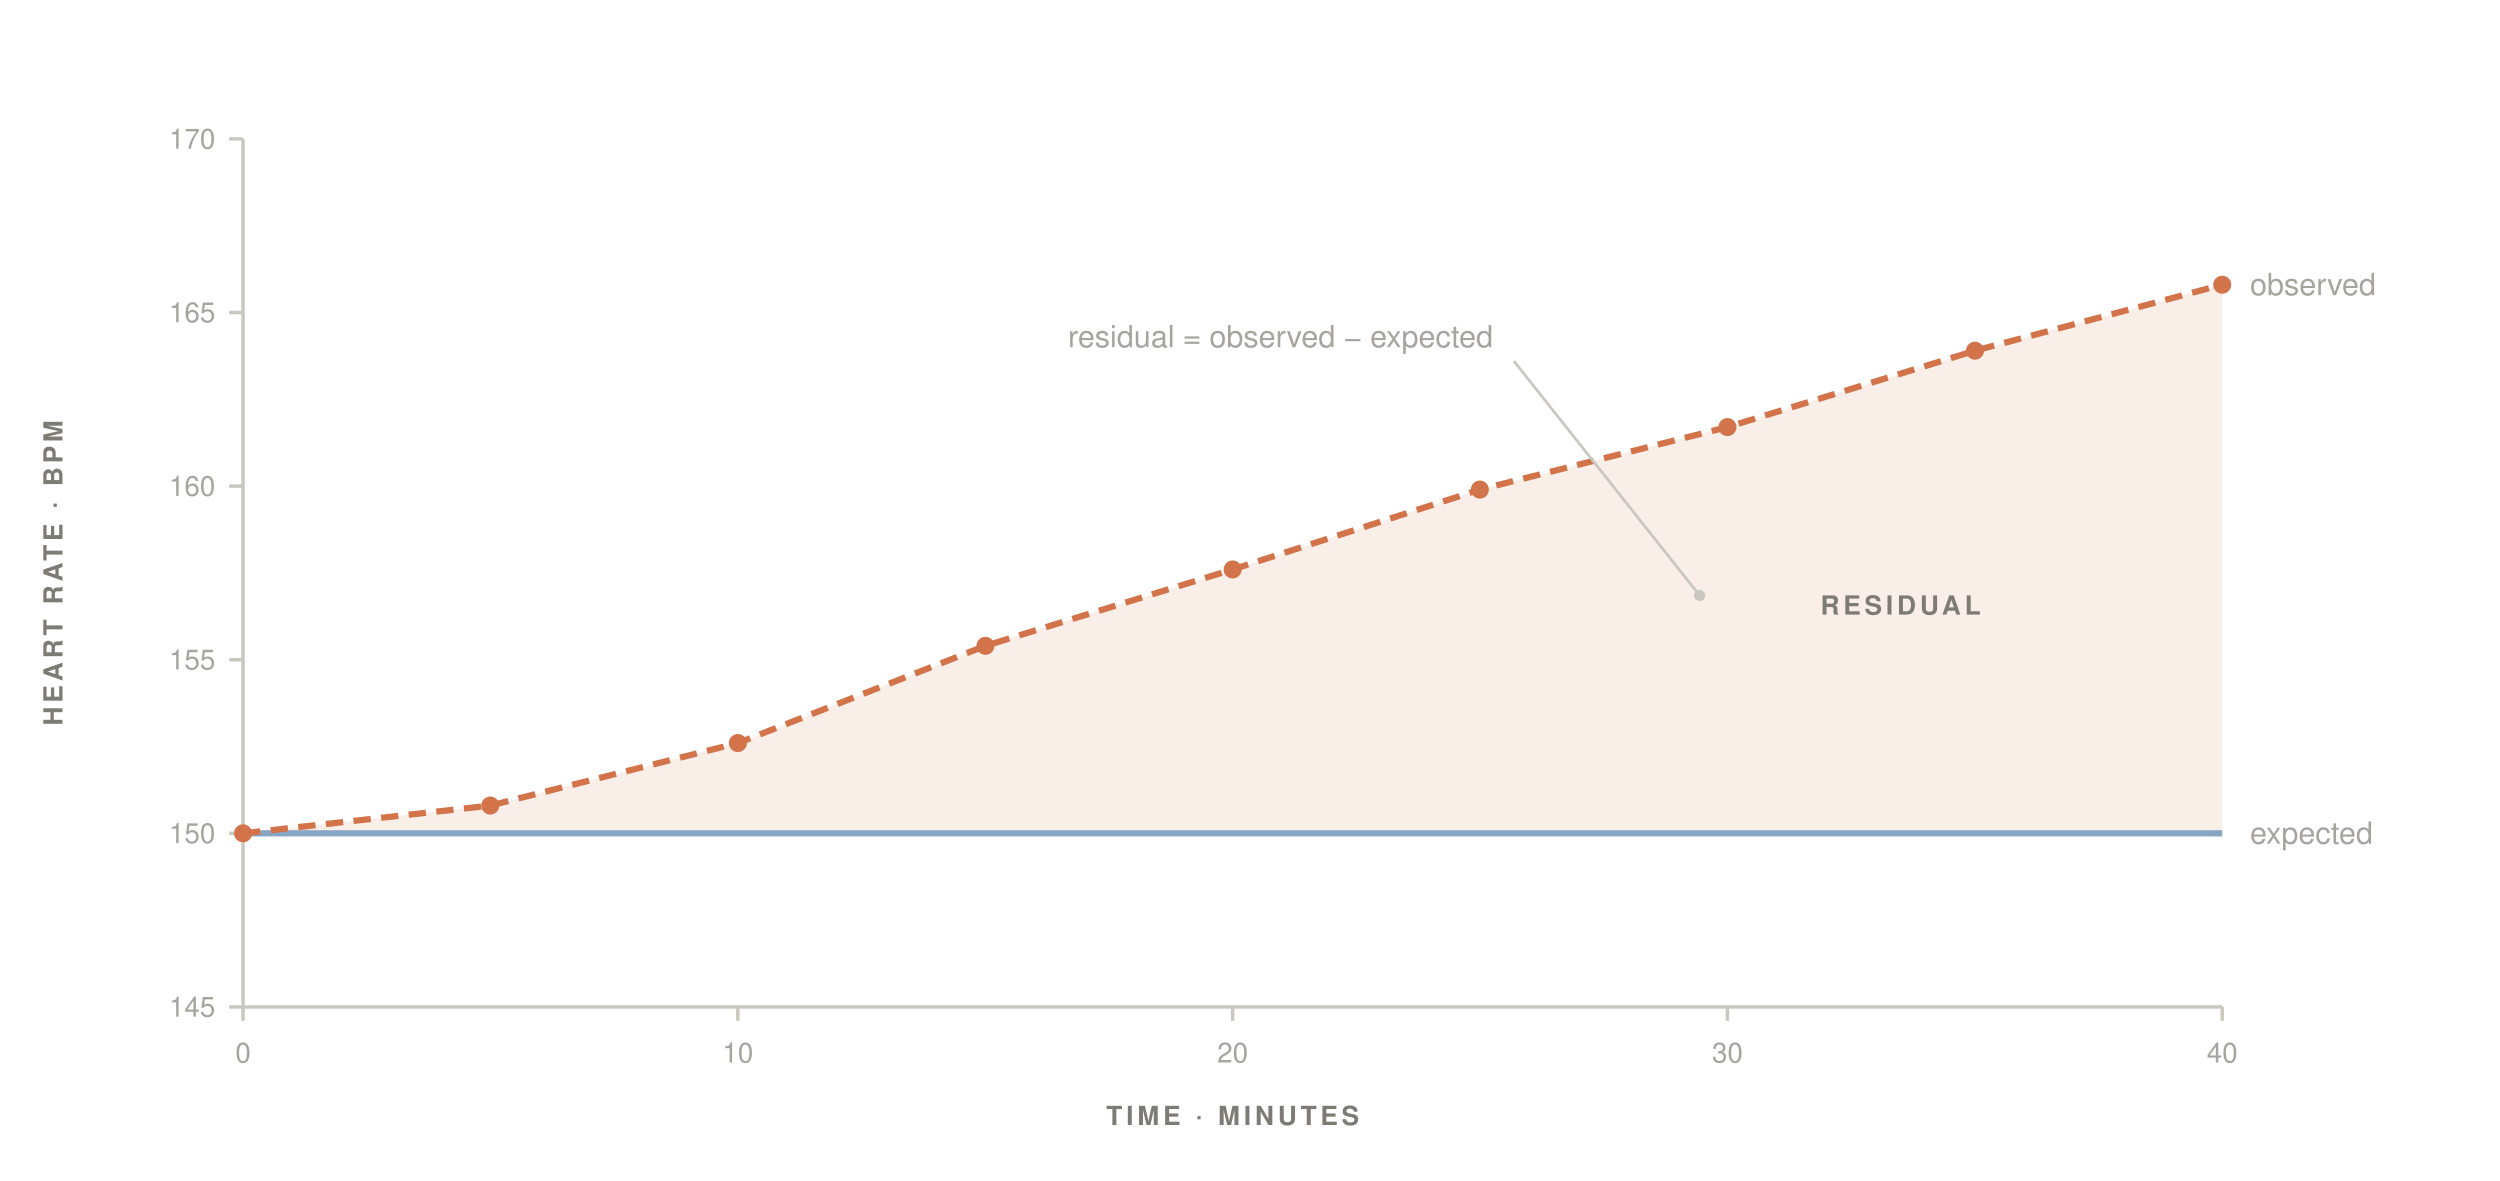
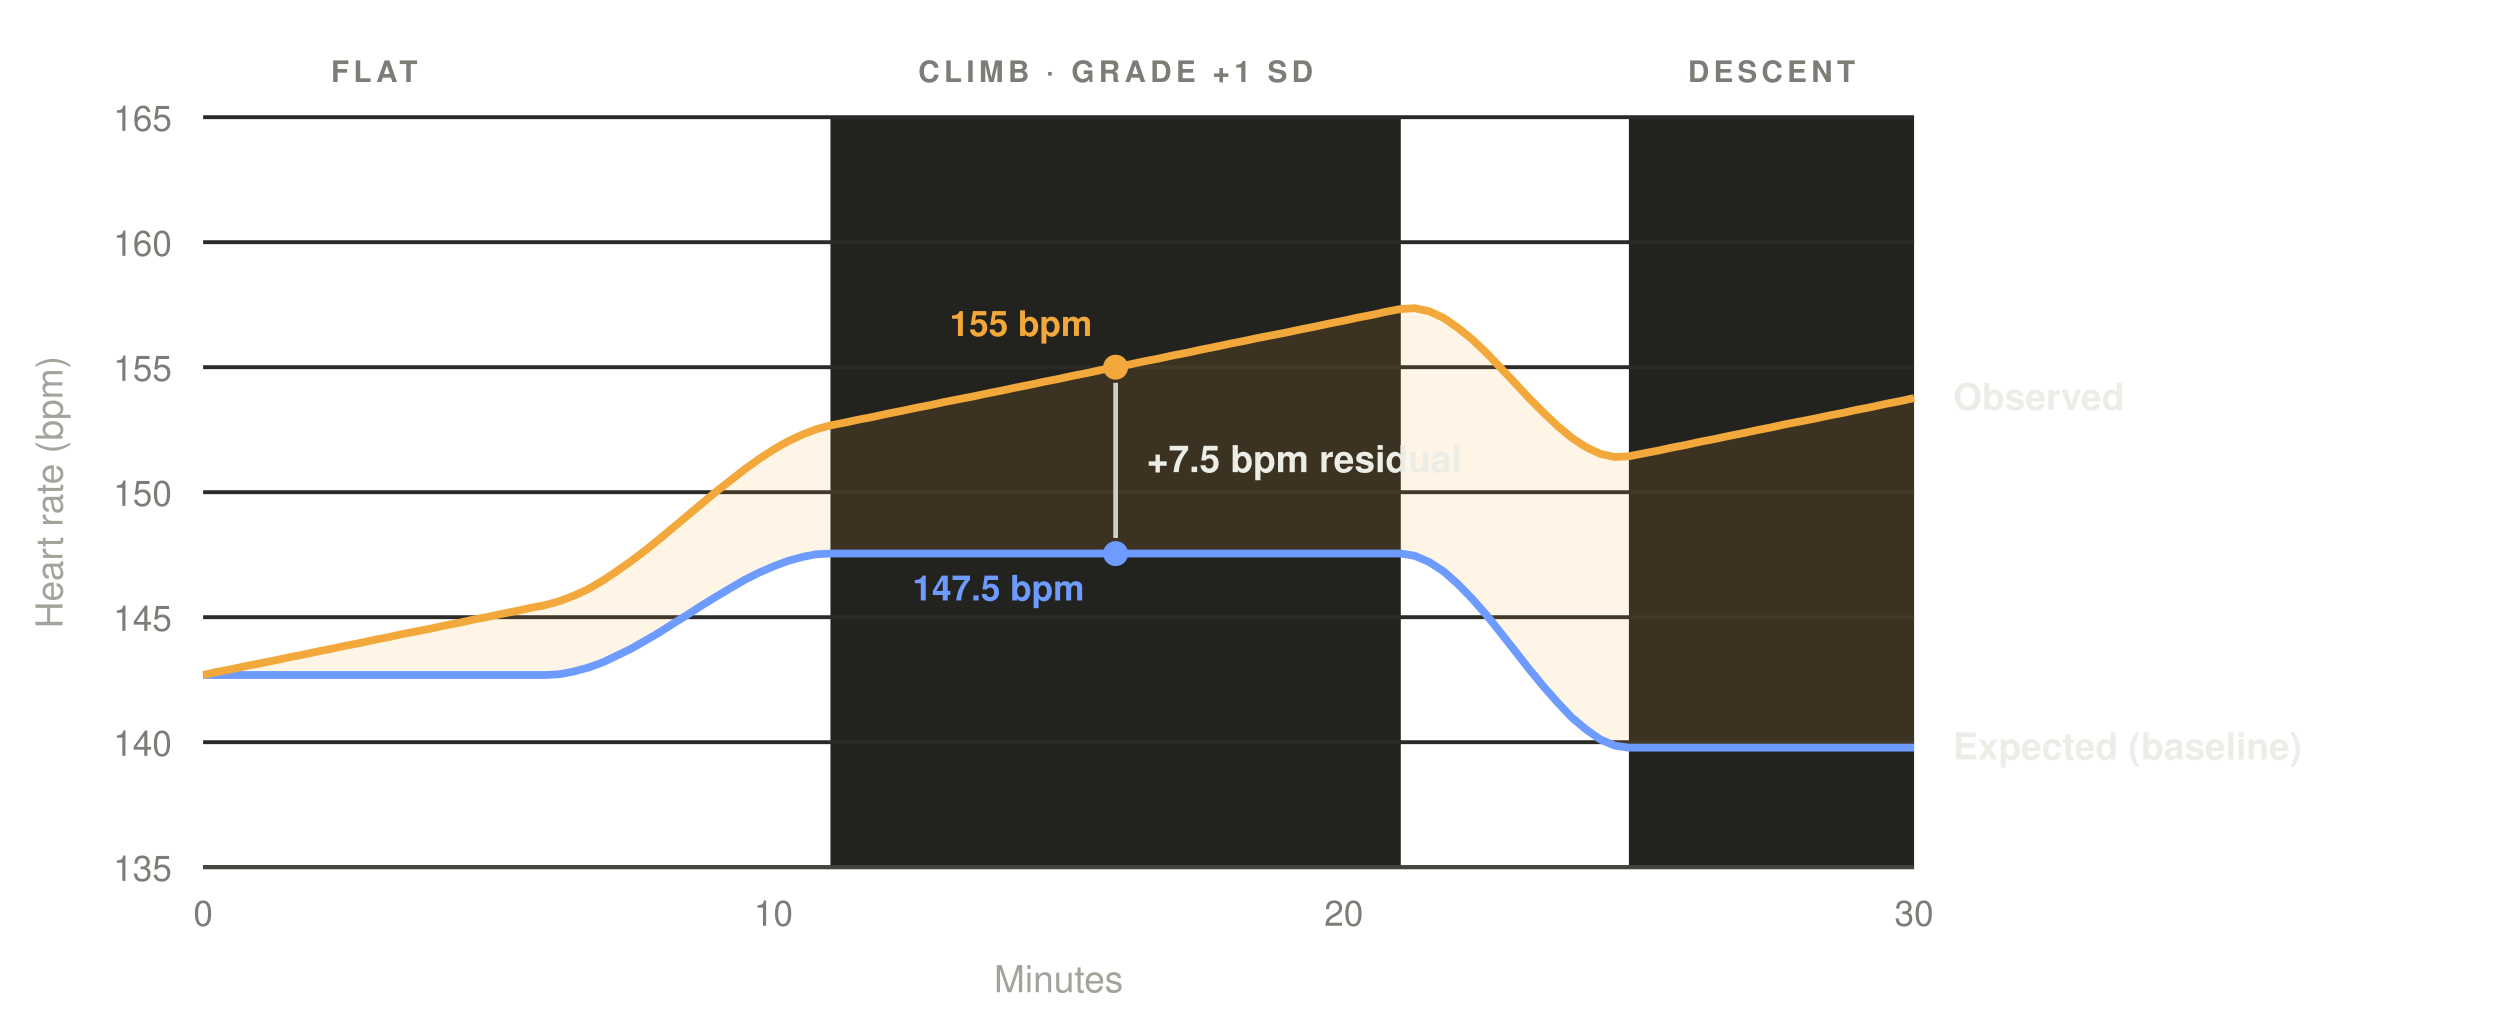
- <svg xmlns="http://www.w3.org/2000/svg" viewBox="0 0 720 340" width="720" height="340" font-family="-apple-system, 'SF Pro Text', 'Helvetica Neue', Helvetica, Arial, sans-serif">
-   <path d="M70.0,240.0 L70.0,240.0 L141.2,232.0 L212.5,214.0 L283.8,186.0 L355.0,164.0 L426.2,141.0 L497.5,123.0 L568.8,101.0 L640.0,82.0 L640.0,240.0 Z" fill="#d2734a" fill-opacity="0.12" />
-   <line x1="70" y1="290" x2="640" y2="290" stroke="#c9c7c0" stroke-width="1" />
-   <line x1="70" y1="40" x2="70" y2="290" stroke="#c9c7c0" stroke-width="1" />
-   <line x1="66" y1="290.0" x2="70" y2="290.0" stroke="#c9c7c0" stroke-width="1" />
-   <text x="62" y="292.8" font-size="8" fill="#a6a49d" text-anchor="end">145</text>
-   <line x1="66" y1="240.0" x2="70" y2="240.0" stroke="#c9c7c0" stroke-width="1" />
-   <text x="62" y="242.8" font-size="8" fill="#a6a49d" text-anchor="end">150</text>
-   <line x1="66" y1="190.0" x2="70" y2="190.0" stroke="#c9c7c0" stroke-width="1" />
-   <text x="62" y="192.8" font-size="8" fill="#a6a49d" text-anchor="end">155</text>
-   <line x1="66" y1="140.0" x2="70" y2="140.0" stroke="#c9c7c0" stroke-width="1" />
-   <text x="62" y="142.8" font-size="8" fill="#a6a49d" text-anchor="end">160</text>
-   <line x1="66" y1="90.0" x2="70" y2="90.0" stroke="#c9c7c0" stroke-width="1" />
-   <text x="62" y="92.8" font-size="8" fill="#a6a49d" text-anchor="end">165</text>
-   <line x1="66" y1="40.0" x2="70" y2="40.0" stroke="#c9c7c0" stroke-width="1" />
-   <text x="62" y="42.8" font-size="8" fill="#a6a49d" text-anchor="end">170</text>
-   <line x1="70.0" y1="290" x2="70.0" y2="294" stroke="#c9c7c0" stroke-width="1" />
-   <text x="70.0" y="306" font-size="8" fill="#a6a49d" text-anchor="middle">0</text>
-   <line x1="212.5" y1="290" x2="212.5" y2="294" stroke="#c9c7c0" stroke-width="1" />
-   <text x="212.5" y="306" font-size="8" fill="#a6a49d" text-anchor="middle">10</text>
-   <line x1="355.0" y1="290" x2="355.0" y2="294" stroke="#c9c7c0" stroke-width="1" />
-   <text x="355.0" y="306" font-size="8" fill="#a6a49d" text-anchor="middle">20</text>
-   <line x1="497.5" y1="290" x2="497.5" y2="294" stroke="#c9c7c0" stroke-width="1" />
-   <text x="497.5" y="306" font-size="8" fill="#a6a49d" text-anchor="middle">30</text>
-   <line x1="640.0" y1="290" x2="640.0" y2="294" stroke="#c9c7c0" stroke-width="1" />
-   <text x="640.0" y="306" font-size="8" fill="#a6a49d" text-anchor="middle">40</text>
-   <text x="355.0" y="324" font-size="7.6" fill="#7d7b74" font-weight="600" text-anchor="middle" letter-spacing="1.1">TIME · MINUTES</text>
-   <text x="18" y="165.0" font-size="7.6" fill="#7d7b74" font-weight="600" text-anchor="middle" letter-spacing="1.1" transform="rotate(-90 18 165.0)">HEART RATE · BPM</text>
-   <line x1="70" y1="240.0" x2="640" y2="240.0" stroke="#89a5c4" stroke-width="1.8" />
-   <text x="648" y="243.0" font-size="8.8" fill="#a6a49d">expected</text>
-   <polyline points="70.0,240.0 141.2,232.0 212.5,214.0 283.8,186.0 355.0,164.0 426.2,141.0 497.5,123.0 568.8,101.0 640.0,82.0" fill="none" stroke="#d2734a" stroke-width="1.8" stroke-dasharray="5 3" />
-   <circle cx="70.0" cy="240.0" r="2.6" fill="#d2734a" />
-   <circle cx="141.2" cy="232.0" r="2.6" fill="#d2734a" />
-   <circle cx="212.5" cy="214.0" r="2.6" fill="#d2734a" />
-   <circle cx="283.8" cy="186.0" r="2.6" fill="#d2734a" />
-   <circle cx="355.0" cy="164.0" r="2.6" fill="#d2734a" />
-   <circle cx="426.2" cy="141.0" r="2.6" fill="#d2734a" />
-   <circle cx="497.5" cy="123.0" r="2.6" fill="#d2734a" />
-   <circle cx="568.8" cy="101.0" r="2.6" fill="#d2734a" />
-   <circle cx="640.0" cy="82.0" r="2.6" fill="#d2734a" />
-   <text x="648" y="85.0" font-size="8.8" fill="#a6a49d">observed</text>
-   <line x1="436" y1="104" x2="489.5" y2="171.5" stroke="#c9c7c0" stroke-width="0.8" />
-   <circle cx="489.5" cy="171.5" r="1.6" fill="#c9c7c0" />
-   <text x="430" y="100" font-size="8.8" fill="#a6a49d" text-anchor="end">residual = observed − expected</text>
-   <text x="547.375" y="177" font-size="7.6" fill="#7d7b74" font-weight="600" text-anchor="middle" letter-spacing="1.1">RESIDUAL</text>
+ <svg xmlns="http://www.w3.org/2000/svg" viewBox="0 0 640 262" width="640" height="262" font-family="-apple-system, 'SF Pro Text', 'Helvetica Neue', Helvetica, Arial, sans-serif">
+   <rect x="212.6" y="30" width="146.0" height="192" fill="#22221f" />
+   <rect x="417.0" y="30" width="73.0" height="192" fill="#22221f" />
+   <text x="95.8" y="21" font-size="7.6" fill="#7d7d77" font-weight="600" text-anchor="middle" letter-spacing="1.1">FLAT</text>
+   <text x="285.6" y="21" font-size="7.6" fill="#7d7d77" font-weight="600" text-anchor="middle" letter-spacing="1.1">CLIMB · GRADE +1 SD</text>
+   <text x="453.5" y="21" font-size="7.6" fill="#7d7d77" font-weight="600" text-anchor="middle" letter-spacing="1.1">DESCENT</text>
+   <line x1="52" y1="222.0" x2="490" y2="222.0" stroke="#2a2a27" stroke-width="1" />
+   <text x="44" y="225.5" font-size="9" fill="#7d7d77" font-weight="400" text-anchor="end" letter-spacing="0">135</text>
+   <line x1="52" y1="190.0" x2="490" y2="190.0" stroke="#2a2a27" stroke-width="1" />
+   <text x="44" y="193.5" font-size="9" fill="#7d7d77" font-weight="400" text-anchor="end" letter-spacing="0">140</text>
+   <line x1="52" y1="158.0" x2="490" y2="158.0" stroke="#2a2a27" stroke-width="1" />
+   <text x="44" y="161.5" font-size="9" fill="#7d7d77" font-weight="400" text-anchor="end" letter-spacing="0">145</text>
+   <line x1="52" y1="126.0" x2="490" y2="126.0" stroke="#2a2a27" stroke-width="1" />
+   <text x="44" y="129.5" font-size="9" fill="#7d7d77" font-weight="400" text-anchor="end" letter-spacing="0">150</text>
+   <line x1="52" y1="94.0" x2="490" y2="94.0" stroke="#2a2a27" stroke-width="1" />
+   <text x="44" y="97.5" font-size="9" fill="#7d7d77" font-weight="400" text-anchor="end" letter-spacing="0">155</text>
+   <line x1="52" y1="62.0" x2="490" y2="62.0" stroke="#2a2a27" stroke-width="1" />
+   <text x="44" y="65.5" font-size="9" fill="#7d7d77" font-weight="400" text-anchor="end" letter-spacing="0">160</text>
+   <line x1="52" y1="30.0" x2="490" y2="30.0" stroke="#2a2a27" stroke-width="1" />
+   <text x="44" y="33.5" font-size="9" fill="#7d7d77" font-weight="400" text-anchor="end" letter-spacing="0">165</text>
+   <text x="52.0" y="237" font-size="9" fill="#7d7d77" font-weight="400" text-anchor="middle" letter-spacing="0">0</text>
+   <text x="198.0" y="237" font-size="9" fill="#7d7d77" font-weight="400" text-anchor="middle" letter-spacing="0">10</text>
+   <text x="344.0" y="237" font-size="9" fill="#7d7d77" font-weight="400" text-anchor="middle" letter-spacing="0">20</text>
+   <text x="490.0" y="237" font-size="9" fill="#7d7d77" font-weight="400" text-anchor="middle" letter-spacing="0">30</text>
+   <line x1="52" y1="222" x2="490" y2="222" stroke="#45443f" stroke-width="1" />
+   <text x="271.0" y="254" font-size="9.5" fill="#a3a39c" font-weight="400" text-anchor="middle" letter-spacing="0">Minutes</text>
+   <text transform="translate(16,126.0) rotate(-90)" font-size="9.5" fill="#a3a39c" text-anchor="middle">Heart rate (bpm)</text>
+   <polygon points="52.0,172.8 55.6,172.0 59.3,171.3 63.0,170.5 66.6,169.8 70.2,169.1 73.9,168.3 77.5,167.6 81.2,166.8 84.8,166.1 88.5,165.3 92.2,164.6 95.8,163.8 99.5,163.1 103.1,162.3 106.8,161.6 110.4,160.9 114.0,160.1 117.7,159.4 121.3,158.6 125.0,157.9 128.7,157.1 132.3,156.4 135.9,155.6 139.6,154.9 143.2,153.9 146.9,152.5 150.6,150.8 154.2,148.7 157.8,146.3 161.5,143.7 165.2,140.9 168.8,138.0 172.4,135.0 176.1,131.9 179.8,128.8 183.4,125.8 187.1,122.9 190.7,120.1 194.3,117.5 198.0,115.1 201.7,113.0 205.3,111.3 208.9,109.9 212.6,108.9 216.2,108.2 219.9,107.4 223.6,106.7 227.2,105.9 230.8,105.2 234.5,104.4 238.2,103.7 241.8,102.9 245.4,102.2 249.1,101.5 252.8,100.7 256.4,100.0 260.1,99.2 263.7,98.5 267.4,97.7 271.0,97.0 274.6,96.2 278.3,95.5 281.9,94.7 285.6,94.0 289.2,93.3 292.9,92.5 296.6,91.8 300.2,91.0 303.9,90.3 307.5,89.5 311.1,88.8 314.8,88.0 318.4,87.3 322.1,86.5 325.8,85.8 329.4,85.1 333.1,84.3 336.7,83.6 340.4,82.8 344.0,82.1 347.6,81.3 351.3,80.6 354.9,79.8 358.6,79.1 362.2,78.9 365.9,79.7 369.6,81.4 373.2,83.9 376.9,86.9 380.5,90.3 384.1,94.1 387.8,98.0 391.4,101.9 395.1,105.6 398.8,109.1 402.4,112.1 406.1,114.5 409.7,116.2 413.4,117.0 417.0,116.8 420.6,116.1 424.3,115.4 427.9,114.6 431.6,113.9 435.2,113.1 438.9,112.4 442.6,111.6 446.2,110.9 449.9,110.1 453.5,109.4 457.1,108.6 460.8,107.9 464.4,107.2 468.1,106.4 471.8,105.7 475.4,104.9 479.1,104.2 482.7,103.4 486.4,102.7 490.0,101.9 490.0,191.4 486.4,191.4 482.7,191.4 479.1,191.4 475.4,191.4 471.8,191.4 468.1,191.4 464.4,191.4 460.8,191.4 457.1,191.4 453.5,191.4 449.9,191.4 446.2,191.4 442.6,191.4 438.9,191.4 435.2,191.4 431.6,191.4 427.9,191.4 424.3,191.4 420.6,191.4 417.0,191.4 413.4,190.9 409.7,189.3 406.1,186.8 402.4,183.7 398.8,179.9 395.1,175.7 391.4,171.2 387.8,166.6 384.1,161.9 380.5,157.4 376.9,153.3 373.2,149.5 369.6,146.3 365.9,143.9 362.2,142.3 358.6,141.7 354.9,141.7 351.3,141.7 347.6,141.7 344.0,141.7 340.4,141.7 336.7,141.7 333.1,141.7 329.4,141.7 325.8,141.7 322.1,141.7 318.4,141.7 314.8,141.7 311.1,141.7 307.5,141.7 303.9,141.7 300.2,141.7 296.6,141.7 292.9,141.7 289.2,141.7 285.6,141.7 281.9,141.7 278.3,141.7 274.6,141.7 271.0,141.7 267.4,141.7 263.7,141.7 260.1,141.7 256.4,141.7 252.8,141.7 249.1,141.7 245.4,141.7 241.8,141.7 238.2,141.7 234.5,141.7 230.8,141.7 227.2,141.7 223.6,141.7 219.9,141.7 216.2,141.7 212.6,141.7 208.9,141.9 205.3,142.6 201.7,143.6 198.0,145.0 194.3,146.6 190.7,148.4 187.1,150.5 183.4,152.7 179.8,154.9 176.1,157.3 172.4,159.6 168.8,161.9 165.2,164.0 161.5,166.1 157.8,167.9 154.2,169.6 150.6,170.9 146.9,171.9 143.2,172.6 139.6,172.8 135.9,172.8 132.3,172.8 128.7,172.8 125.0,172.8 121.3,172.8 117.7,172.8 114.0,172.8 110.4,172.8 106.8,172.8 103.1,172.8 99.5,172.8 95.8,172.8 92.2,172.8 88.5,172.8 84.8,172.8 81.2,172.8 77.5,172.8 73.9,172.8 70.2,172.8 66.6,172.8 63.0,172.8 59.3,172.8 55.6,172.8 52.0,172.8" fill="#f2a83a" fill-opacity="0.12" stroke="none" />
+   <polyline points="52.0,172.8 55.6,172.8 59.3,172.8 63.0,172.8 66.6,172.8 70.2,172.8 73.9,172.8 77.5,172.8 81.2,172.8 84.8,172.8 88.5,172.8 92.2,172.8 95.8,172.8 99.5,172.8 103.1,172.8 106.8,172.8 110.4,172.8 114.0,172.8 117.7,172.8 121.3,172.8 125.0,172.8 128.7,172.8 132.3,172.8 135.9,172.8 139.6,172.8 143.2,172.6 146.9,171.9 150.6,170.9 154.2,169.6 157.8,167.9 161.5,166.1 165.2,164.0 168.8,161.9 172.4,159.6 176.1,157.3 179.8,154.9 183.4,152.7 187.1,150.5 190.7,148.4 194.3,146.6 198.0,145.0 201.7,143.6 205.3,142.6 208.9,141.9 212.6,141.7 216.2,141.7 219.9,141.7 223.6,141.7 227.2,141.7 230.8,141.7 234.5,141.7 238.2,141.7 241.8,141.7 245.4,141.7 249.1,141.7 252.8,141.7 256.4,141.7 260.1,141.7 263.7,141.7 267.4,141.7 271.0,141.7 274.6,141.7 278.3,141.7 281.9,141.7 285.6,141.7 289.2,141.7 292.9,141.7 296.6,141.7 300.2,141.7 303.9,141.7 307.5,141.7 311.1,141.7 314.8,141.7 318.4,141.7 322.1,141.7 325.8,141.7 329.4,141.7 333.1,141.7 336.7,141.7 340.4,141.7 344.0,141.7 347.6,141.7 351.3,141.7 354.9,141.7 358.6,141.7 362.2,142.3 365.9,143.9 369.6,146.3 373.2,149.5 376.9,153.3 380.5,157.4 384.1,161.9 387.8,166.6 391.4,171.2 395.1,175.7 398.8,179.9 402.4,183.7 406.1,186.8 409.7,189.3 413.4,190.9 417.0,191.4 420.6,191.4 424.3,191.4 427.9,191.4 431.6,191.4 435.2,191.4 438.9,191.4 442.6,191.4 446.2,191.4 449.9,191.4 453.5,191.4 457.1,191.4 460.8,191.4 464.4,191.4 468.1,191.4 471.8,191.4 475.4,191.4 479.1,191.4 482.7,191.4 486.4,191.4 490.0,191.4" fill="none" stroke="#6e9bff" stroke-width="2" stroke-linejoin="round" />
+   <polyline points="52.0,172.8 55.6,172.0 59.3,171.3 63.0,170.5 66.6,169.8 70.2,169.1 73.9,168.3 77.5,167.6 81.2,166.8 84.8,166.1 88.5,165.3 92.2,164.6 95.8,163.8 99.5,163.1 103.1,162.3 106.8,161.6 110.4,160.9 114.0,160.1 117.7,159.4 121.3,158.6 125.0,157.9 128.7,157.1 132.3,156.4 135.9,155.6 139.6,154.9 143.2,153.9 146.9,152.5 150.6,150.8 154.2,148.7 157.8,146.3 161.5,143.7 165.2,140.9 168.8,138.0 172.4,135.0 176.1,131.9 179.8,128.8 183.4,125.8 187.1,122.9 190.7,120.1 194.3,117.5 198.0,115.1 201.7,113.0 205.3,111.3 208.9,109.9 212.6,108.9 216.2,108.2 219.9,107.4 223.6,106.7 227.2,105.9 230.8,105.2 234.5,104.4 238.2,103.7 241.8,102.9 245.4,102.2 249.1,101.5 252.8,100.7 256.4,100.0 260.1,99.2 263.7,98.5 267.4,97.7 271.0,97.0 274.6,96.2 278.3,95.5 281.9,94.7 285.6,94.0 289.2,93.3 292.9,92.5 296.6,91.8 300.2,91.0 303.9,90.3 307.5,89.5 311.1,88.8 314.8,88.0 318.4,87.3 322.1,86.5 325.8,85.8 329.4,85.1 333.1,84.3 336.7,83.6 340.4,82.8 344.0,82.1 347.6,81.3 351.3,80.6 354.9,79.8 358.6,79.1 362.2,78.9 365.9,79.7 369.6,81.4 373.2,83.9 376.9,86.9 380.5,90.3 384.1,94.1 387.8,98.0 391.4,101.9 395.1,105.6 398.8,109.1 402.4,112.1 406.1,114.5 409.7,116.2 413.4,117.0 417.0,116.8 420.6,116.1 424.3,115.4 427.9,114.6 431.6,113.9 435.2,113.1 438.9,112.4 442.6,111.6 446.2,110.9 449.9,110.1 453.5,109.4 457.1,108.6 460.8,107.9 464.4,107.2 468.1,106.4 471.8,105.7 475.4,104.9 479.1,104.2 482.7,103.4 486.4,102.7 490.0,101.9" fill="none" stroke="#f2a83a" stroke-width="2" stroke-linejoin="round" />
+   <line x1="285.6" y1="98.0" x2="285.6" y2="137.725" stroke="#cfcfc9" stroke-width="1.2" />
+   <circle cx="285.6" cy="94.0" r="3.2" fill="#f2a83a" />
+   <circle cx="285.6" cy="141.725" r="3.2" fill="#6e9bff" />
+   <text x="279.6" y="86.0" font-size="9" fill="#f2a83a" font-weight="600" text-anchor="end" letter-spacing="0">155 bpm</text>
+   <text x="277.6" y="153.725" font-size="9" fill="#6e9bff" font-weight="600" text-anchor="end" letter-spacing="0">147.5 bpm</text>
+   <text x="293.6" y="120.862" font-size="9.5" fill="#ededE8" font-weight="600" text-anchor="start" letter-spacing="0">+7.5 bpm residual</text>
+   <text x="500.0" y="104.936" font-size="9.5" fill="#ededE8" font-weight="600" text-anchor="start" letter-spacing="0">Observed</text>
+   <text x="500.0" y="194.42" font-size="9.5" fill="#ededE8" font-weight="600" text-anchor="start" letter-spacing="0">Expected (baseline)</text>
</svg>
